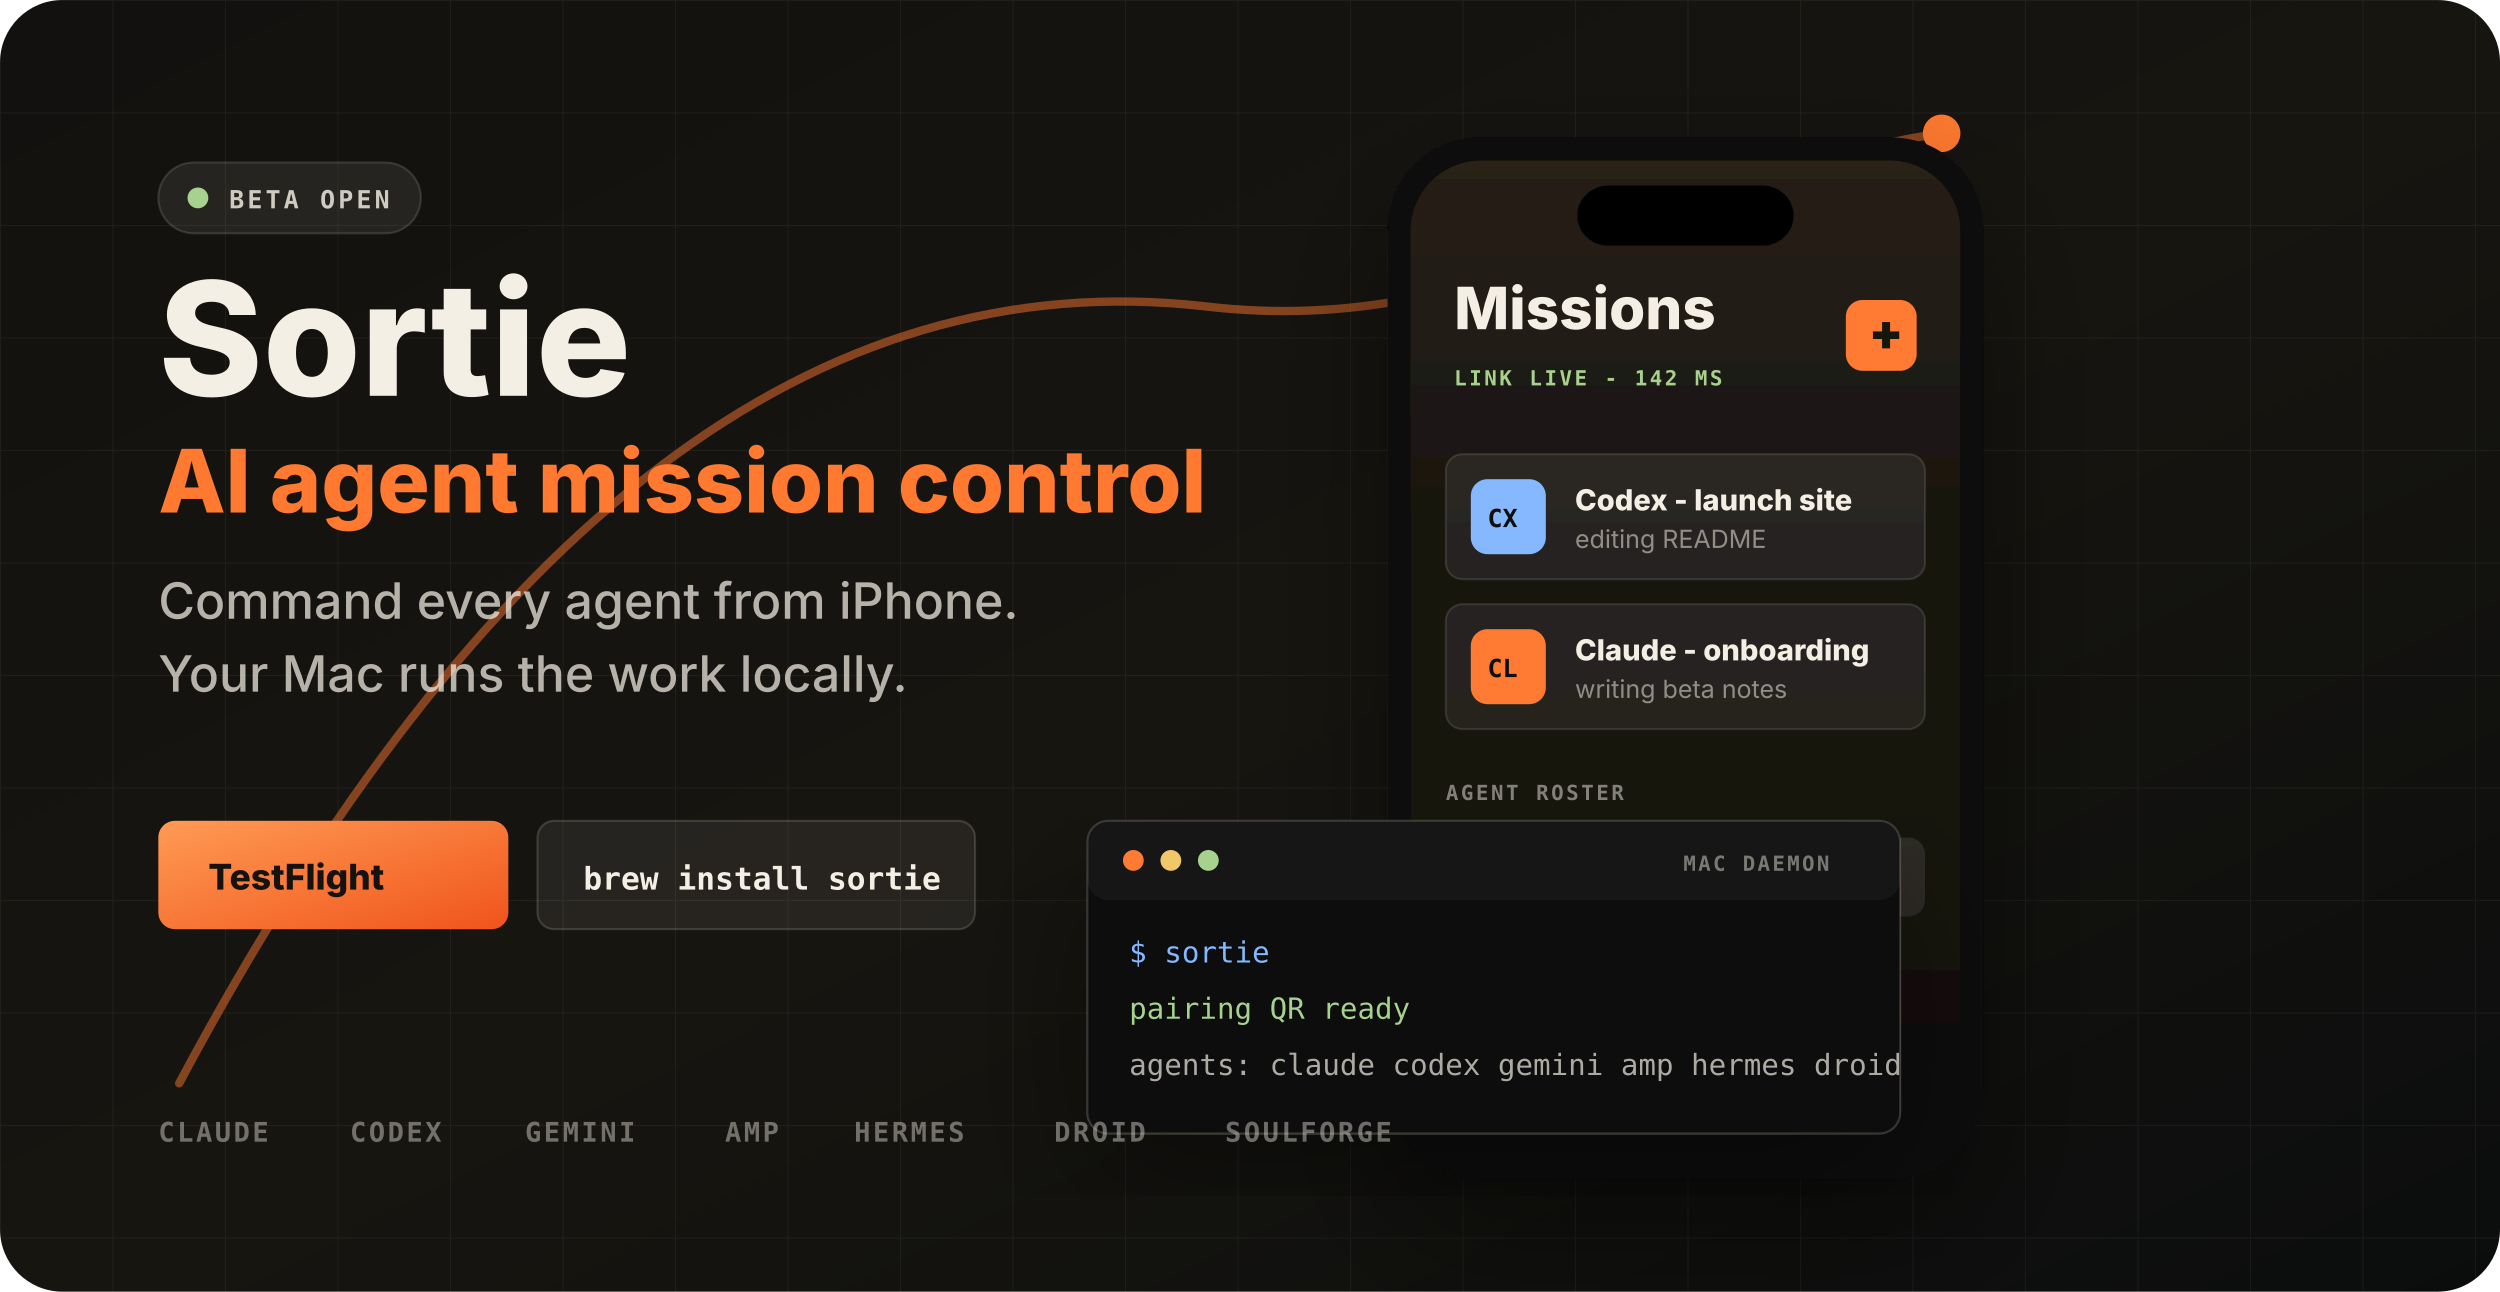
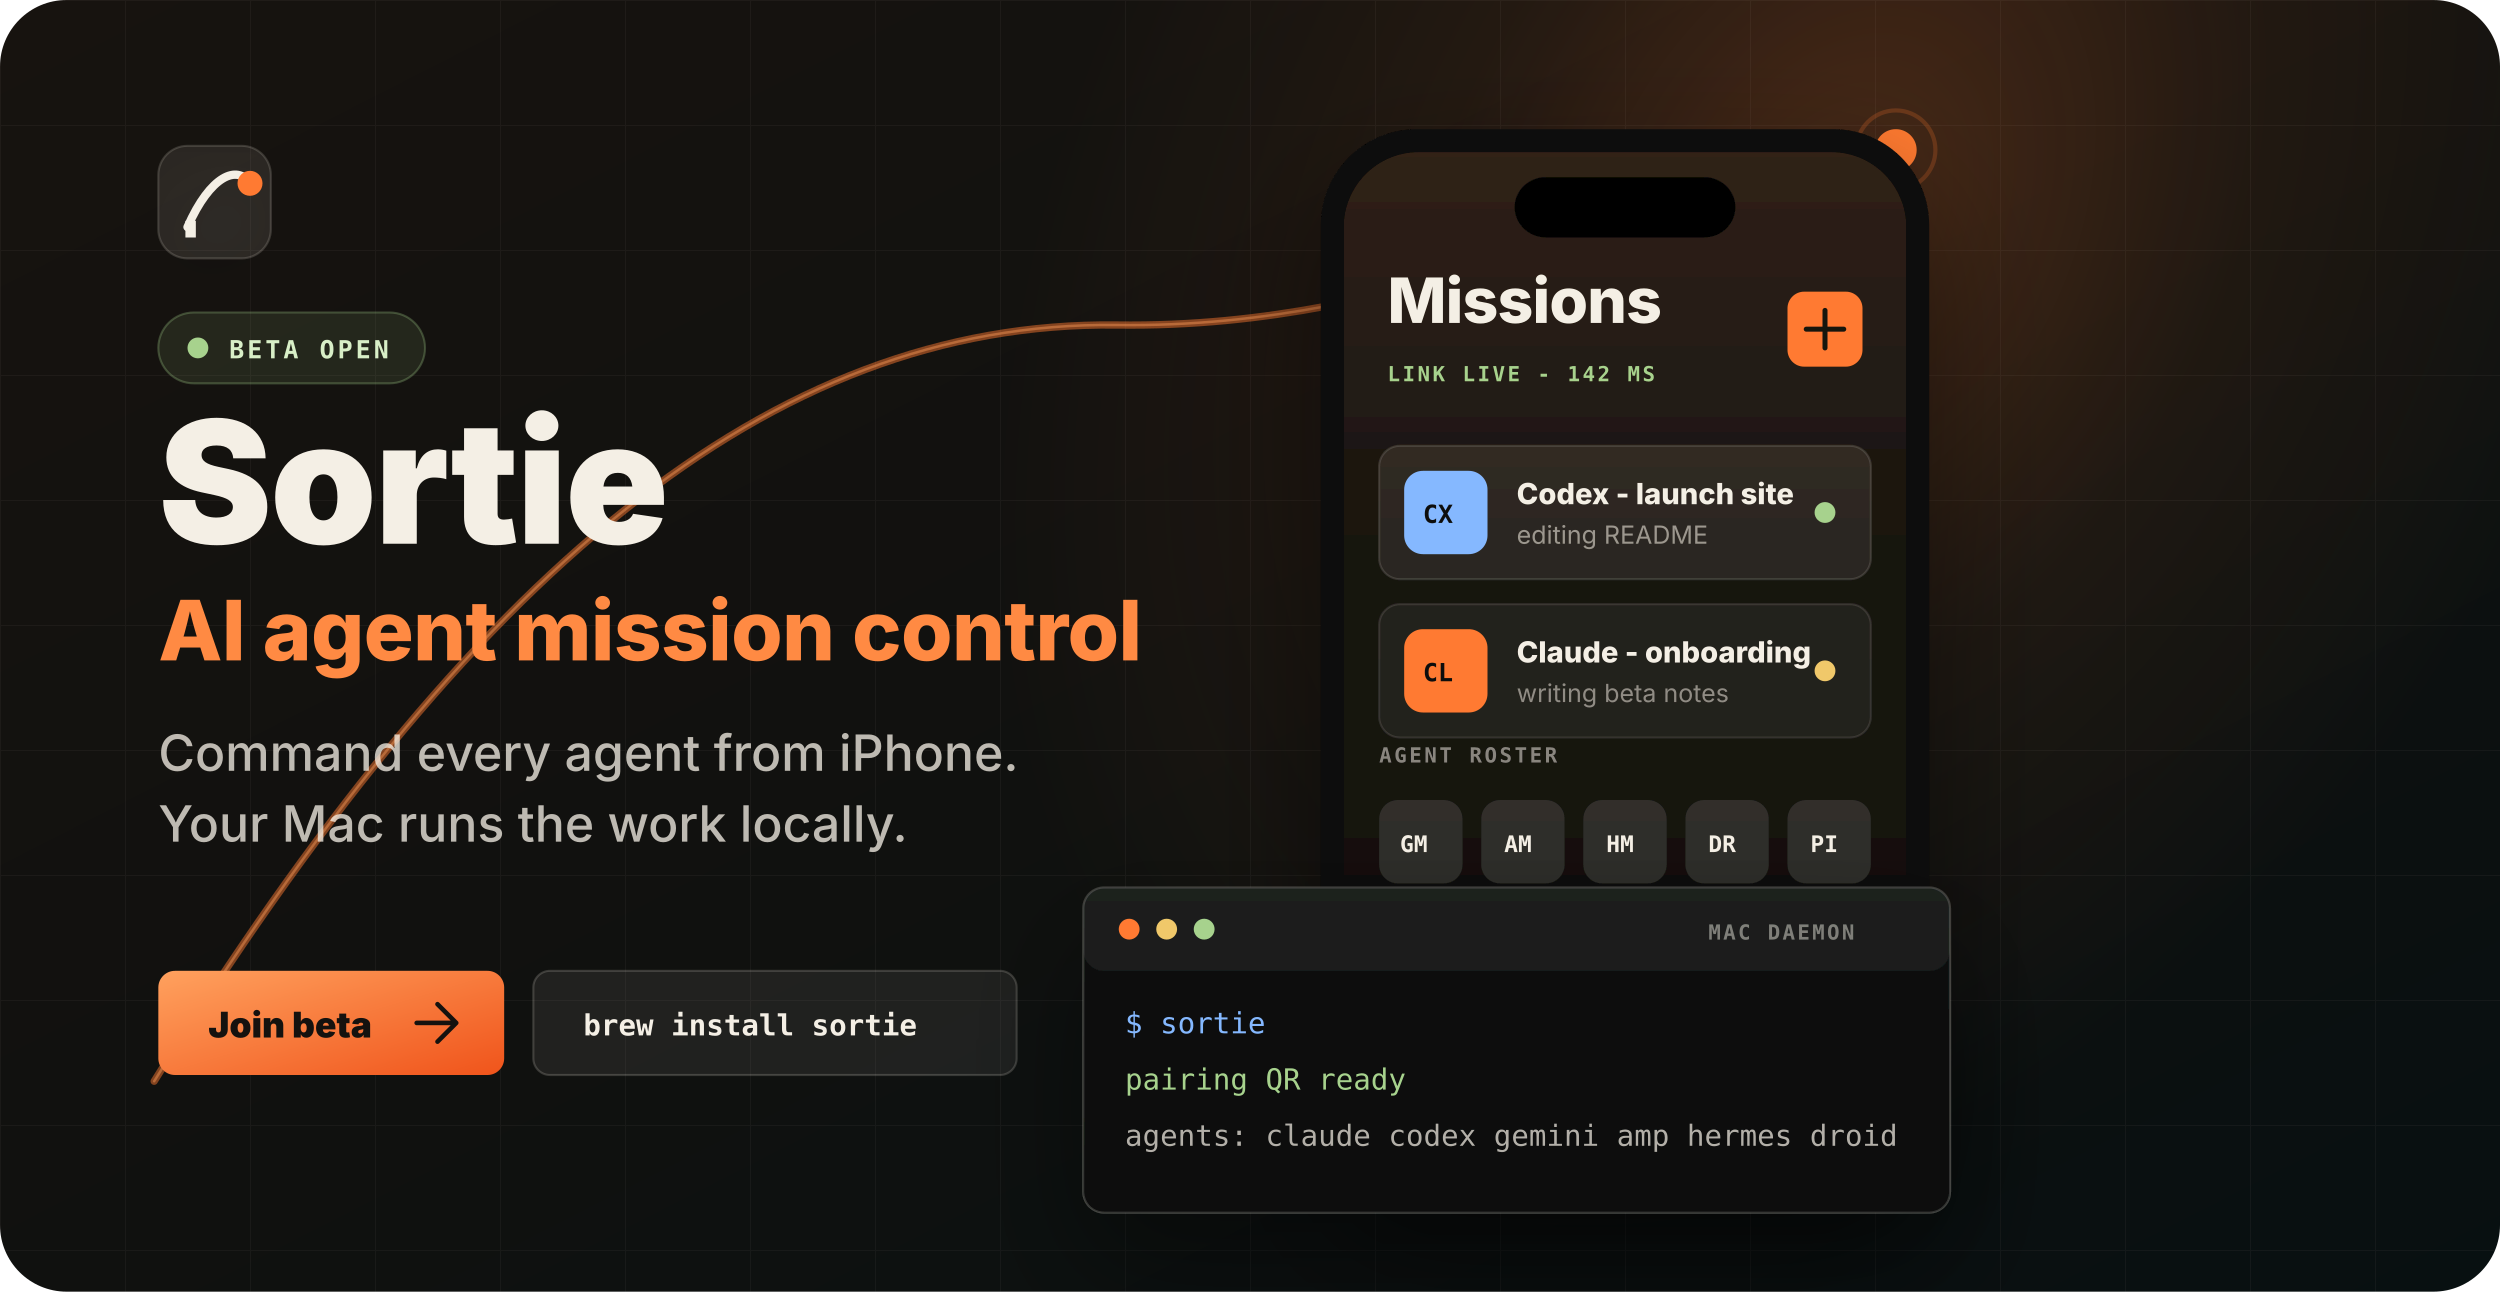
<svg xmlns="http://www.w3.org/2000/svg" width="1200" height="620" viewBox="0 0 1200 620" role="img" aria-labelledby="title desc">
  <defs>
    <linearGradient id="bg" x1="0" y1="0" x2="1" y2="1">
-       <stop offset="0" stop-color="#12110f" />
-       <stop offset="0.52" stop-color="#171510" />
-       <stop offset="1" stop-color="#0b0d0d" />
+       <stop offset="0" stop-color="#17130f" />
+       <stop offset="0.45" stop-color="#11110f" />
+       <stop offset="1" stop-color="#081011" />
    </linearGradient>
    <linearGradient id="orange" x1="0" y1="0" x2="1" y2="1">
-       <stop offset="0" stop-color="#ff9b54" />
+       <stop offset="0" stop-color="#ffa15e" />
      <stop offset="1" stop-color="#f0541b" />
    </linearGradient>
    <linearGradient id="screen" x1="0" y1="0" x2="0" y2="1">
-       <stop offset="0" stop-color="#292017" />
-       <stop offset="0.38" stop-color="#171510" />
-       <stop offset="1" stop-color="#10100e" />
+       <stop offset="0" stop-color="#302115" />
+       <stop offset="0.42" stop-color="#171510" />
+       <stop offset="1" stop-color="#0c0d0c" />
    </linearGradient>
-     <filter id="shadow" x="-20%" y="-20%" width="140%" height="140%">
-       <feDropShadow dx="0" dy="28" stdDeviation="34" flood-color="#000000" flood-opacity="0.38" />
+     <linearGradient id="terminal" x1="0" y1="0" x2="0" y2="1">
+       <stop offset="0" stop-color="#101414" />
+       <stop offset="1" stop-color="#070808" />
+     </linearGradient>
+     <radialGradient id="glow" cx="0" cy="0" r="1" gradientUnits="userSpaceOnUse" gradientTransform="translate(880 108) rotate(119) scale(520 360)">
+       <stop offset="0" stop-color="#ff7a30" stop-opacity="0.24" />
+       <stop offset="0.5" stop-color="#ff7a30" stop-opacity="0.07" />
+       <stop offset="1" stop-color="#ff7a30" stop-opacity="0" />
+     </radialGradient>
+     <filter id="shadow" x="-25%" y="-25%" width="150%" height="150%">
+       <feDropShadow dx="0" dy="26" stdDeviation="30" flood-color="#000000" flood-opacity="0.42" />
    </filter>
-     <pattern id="grid" width="54" height="54" patternUnits="userSpaceOnUse">
-       <path d="M 54 0 L 0 0 0 54" fill="none" stroke="#f4efe5" stroke-opacity="0.055" stroke-width="1" />
+     <filter id="soft-shadow" x="-20%" y="-20%" width="140%" height="140%">
+       <feDropShadow dx="0" dy="14" stdDeviation="18" flood-color="#000000" flood-opacity="0.26" />
+     </filter>
+     <pattern id="grid" width="60" height="60" patternUnits="userSpaceOnUse">
+       <path d="M 60 0 L 0 0 0 60" fill="none" stroke="#f4efe5" stroke-opacity="0.045" stroke-width="1" />
    </pattern>
  </defs>
-   <rect width="1200" height="620" rx="30" fill="url(#bg)" />
-   <rect width="1200" height="620" rx="30" fill="url(#grid)" />
-   <path d="M86 520 C230 250 392 126 578 147 C720 164 806 82 932 64" fill="none" stroke="#ff7a30" stroke-width="4" stroke-linecap="round" stroke-opacity="0.48" />
-   <circle cx="932" cy="64" r="9" fill="#ff7a30" />
-   <g transform="translate(76 78)">
-     <rect x="0" y="0" width="126" height="34" rx="17" fill="#f4efe5" fill-opacity="0.08" stroke="#f4efe5" stroke-opacity="0.14" />
+   <rect width="1200" height="620" rx="32" fill="url(#bg)" />
+   <rect width="1200" height="620" rx="32" fill="url(#glow)" />
+   <rect width="1200" height="620" rx="32" fill="url(#grid)" />
+   <path d="M74 519 C226 274 370 154 536 156 C680 158 784 94 910 72" fill="none" stroke="#ff7a30" stroke-width="3.5" stroke-linecap="round" stroke-opacity="0.48" />
+   <path d="M74 519 C226 274 370 154 536 156 C680 158 784 94 910 72" fill="none" stroke="#ffa15e" stroke-width="1.2" stroke-linecap="round" stroke-opacity="0.42" />
+   <circle cx="910" cy="72" r="10" fill="#ff7a30" />
+   <circle cx="910" cy="72" r="19" fill="none" stroke="#ff7a30" stroke-opacity="0.22" stroke-width="2" />
+   <g transform="translate(76 70)" filter="url(#soft-shadow)">
+     <rect width="54" height="54" rx="14" fill="#f4efe5" fill-opacity="0.09" stroke="#f4efe5" stroke-opacity="0.16" />
+     <path d="M14 39 C25 14 38 9 44 18" fill="none" stroke="#f4efe5" stroke-width="4" stroke-linecap="round" />
+     <rect x="13" y="36" width="5" height="8" fill="#f4efe5" />
+     <circle cx="44" cy="18" r="6" fill="#ff7a30" />
+   </g>
+   <g transform="translate(76 150)">
+     <rect x="0" y="0" width="128" height="34" rx="17" fill="#a7d28d" fill-opacity="0.11" stroke="#a7d28d" stroke-opacity="0.28" />
    <circle cx="19" cy="17" r="5" fill="#a7d28d" />
-     <text x="34" y="22" fill="#f4efe5" fill-opacity="0.82" font-family="ui-monospace, SFMono-Regular, Menlo, Consolas, monospace" font-size="12" font-weight="700" letter-spacing="1.5">BETA OPEN</text>
-     <text x="0" y="112" fill="#f4efe5" font-family="-apple-system, BlinkMacSystemFont, Segoe UI, sans-serif" font-size="76" font-weight="800" letter-spacing="0">Sortie</text>
-     <text x="0" y="168" fill="#ff7a30" font-family="-apple-system, BlinkMacSystemFont, Segoe UI, sans-serif" font-size="42" font-weight="760" letter-spacing="0">AI agent mission control</text>
-     <text x="0" y="219" fill="#f4efe5" fill-opacity="0.72" font-family="-apple-system, BlinkMacSystemFont, Segoe UI, sans-serif" font-size="24" font-weight="500">Command every agent from iPhone.</text>
-     <text x="0" y="254" fill="#f4efe5" fill-opacity="0.72" font-family="-apple-system, BlinkMacSystemFont, Segoe UI, sans-serif" font-size="24" font-weight="500">Your Mac runs the work locally.</text>
+     <text x="34" y="22" fill="#d8efc7" font-family="ui-monospace, SFMono-Regular, Menlo, Consolas, monospace" font-size="12" font-weight="800" letter-spacing="1.45">BETA OPEN</text>
+     <text x="0" y="111" fill="#f4efe5" font-family="-apple-system, BlinkMacSystemFont, Segoe UI, sans-serif" font-size="82" font-weight="850" letter-spacing="-1">Sortie</text>
+     <text x="0" y="167" fill="#ff8a43" font-family="-apple-system, BlinkMacSystemFont, Segoe UI, sans-serif" font-size="40" font-weight="780" letter-spacing="-0.3">AI agent mission control</text>
+     <text x="0" y="220" fill="#f4efe5" fill-opacity="0.76" font-family="-apple-system, BlinkMacSystemFont, Segoe UI, sans-serif" font-size="24" font-weight="500">Command every agent from iPhone.</text>
+     <text x="0" y="254" fill="#f4efe5" fill-opacity="0.76" font-family="-apple-system, BlinkMacSystemFont, Segoe UI, sans-serif" font-size="24" font-weight="500">Your Mac runs the work locally.</text>
    <g transform="translate(0 316)">
-       <rect width="168" height="52" rx="8" fill="url(#orange)" />
-       <text x="24" y="33" fill="#15120f" font-family="-apple-system, BlinkMacSystemFont, Segoe UI, sans-serif" font-size="17" font-weight="800">TestFlight</text>
-       <rect x="182" width="210" height="52" rx="8" fill="#f4efe5" fill-opacity="0.075" stroke="#f4efe5" stroke-opacity="0.16" />
-       <text x="204" y="33" fill="#f4efe5" font-family="ui-monospace, SFMono-Regular, Menlo, Consolas, monospace" font-size="15" font-weight="750">brew install sortie</text>
+       <rect width="166" height="50" rx="8" fill="url(#orange)" />
+       <text x="24" y="32" fill="#15120f" font-family="-apple-system, BlinkMacSystemFont, Segoe UI, sans-serif" font-size="17" font-weight="850">Join beta</text>
+       <path d="M124 25h17M134 16l9 9-9 9" fill="none" stroke="#15120f" stroke-width="2.2" stroke-linecap="round" stroke-linejoin="round" />
+       <rect x="180" width="232" height="50" rx="8" fill="#f4efe5" fill-opacity="0.075" stroke="#f4efe5" stroke-opacity="0.18" />
+       <text x="204" y="31" fill="#f4efe5" font-family="ui-monospace, SFMono-Regular, Menlo, Consolas, monospace" font-size="14" font-weight="760">brew install sortie</text>
    </g>
  </g>
-   <g transform="translate(666 66)" filter="url(#shadow)">
-     <rect x="0" y="0" width="286" height="500" rx="44" fill="#070707" />
-     <rect x="11" y="11" width="264" height="478" rx="34" fill="url(#screen)" />
-     <rect x="91" y="23" width="104" height="29" rx="15" fill="#050505" />
-     <text x="32" y="92" fill="#f4efe5" font-family="-apple-system, BlinkMacSystemFont, Segoe UI, sans-serif" font-size="28" font-weight="760">Missions</text>
-     <text x="32" y="119" fill="#a7d28d" font-family="ui-monospace, SFMono-Regular, Menlo, Consolas, monospace" font-size="10" font-weight="800" letter-spacing="1.2">LINK LIVE - 142 MS</text>
-     <rect x="220" y="78" width="34" height="34" rx="8" fill="#ff7a30" />
-     <text x="231" y="102" fill="#15120f" font-family="-apple-system, BlinkMacSystemFont, Segoe UI, sans-serif" font-size="24" font-weight="900">+</text>
+   <g transform="translate(634 62)" filter="url(#shadow)">
+     <rect x="0" y="0" width="292" height="510" rx="46" fill="#070707" />
+     <rect x="11" y="11" width="270" height="488" rx="36" fill="url(#screen)" />
+     <rect x="93" y="23" width="106" height="29" rx="15" fill="#050505" />
+     <text x="32" y="93" fill="#f4efe5" font-family="-apple-system, BlinkMacSystemFont, Segoe UI, sans-serif" font-size="30" font-weight="790" letter-spacing="-0.4">Missions</text>
+     <text x="32" y="121" fill="#a7d28d" font-family="ui-monospace, SFMono-Regular, Menlo, Consolas, monospace" font-size="10" font-weight="850" letter-spacing="1.18">LINK LIVE - 142 MS</text>
+     <rect x="224" y="78" width="36" height="36" rx="8" fill="#ff7a30" />
+     <path d="M242 87v18M233 96h18" stroke="#15120f" stroke-width="2.4" stroke-linecap="round" />
    <g transform="translate(28 152)">
-       <rect width="230" height="60" rx="8" fill="#f4efe5" fill-opacity="0.075" stroke="#f4efe5" stroke-opacity="0.12" />
-       <rect x="12" y="12" width="36" height="36" rx="8" fill="#85b8ff" />
-       <text x="20" y="35" fill="#11110f" font-family="ui-monospace, SFMono-Regular, Menlo, Consolas, monospace" font-size="12" font-weight="850">CX</text>
-       <text x="62" y="27" fill="#f4efe5" font-family="-apple-system, BlinkMacSystemFont, Segoe UI, sans-serif" font-size="14" font-weight="760">Codex - launch site</text>
-       <text x="62" y="45" fill="#f4efe5" fill-opacity="0.52" font-family="-apple-system, BlinkMacSystemFont, Segoe UI, sans-serif" font-size="12">editing README</text>
+       <rect width="236" height="64" rx="10" fill="#f4efe5" fill-opacity="0.082" stroke="#f4efe5" stroke-opacity="0.14" />
+       <rect x="12" y="12" width="40" height="40" rx="9" fill="#85b8ff" />
+       <text x="21" y="37" fill="#11110f" font-family="ui-monospace, SFMono-Regular, Menlo, Consolas, monospace" font-size="12" font-weight="900">CX</text>
+       <text x="66" y="28" fill="#f4efe5" font-family="-apple-system, BlinkMacSystemFont, Segoe UI, sans-serif" font-size="14" font-weight="780">Codex - launch site</text>
+       <text x="66" y="47" fill="#f4efe5" fill-opacity="0.56" font-family="-apple-system, BlinkMacSystemFont, Segoe UI, sans-serif" font-size="12">editing README</text>
+       <circle cx="214" cy="32" r="5" fill="#a7d28d" />
    </g>
-     <g transform="translate(28 224)">
-       <rect width="230" height="60" rx="8" fill="#f4efe5" fill-opacity="0.075" stroke="#f4efe5" stroke-opacity="0.12" />
-       <rect x="12" y="12" width="36" height="36" rx="8" fill="#ff7a30" />
-       <text x="20" y="35" fill="#11110f" font-family="ui-monospace, SFMono-Regular, Menlo, Consolas, monospace" font-size="12" font-weight="850">CL</text>
-       <text x="62" y="27" fill="#f4efe5" font-family="-apple-system, BlinkMacSystemFont, Segoe UI, sans-serif" font-size="14" font-weight="760">Claude - onboarding</text>
-       <text x="62" y="45" fill="#f4efe5" fill-opacity="0.52" font-family="-apple-system, BlinkMacSystemFont, Segoe UI, sans-serif" font-size="12">writing beta notes</text>
+     <g transform="translate(28 228)">
+       <rect width="236" height="64" rx="10" fill="#f4efe5" fill-opacity="0.064" stroke="#f4efe5" stroke-opacity="0.12" />
+       <rect x="12" y="12" width="40" height="40" rx="9" fill="#ff7a30" />
+       <text x="21" y="37" fill="#11110f" font-family="ui-monospace, SFMono-Regular, Menlo, Consolas, monospace" font-size="12" font-weight="900">CL</text>
+       <text x="66" y="28" fill="#f4efe5" font-family="-apple-system, BlinkMacSystemFont, Segoe UI, sans-serif" font-size="14" font-weight="780">Claude - onboarding</text>
+       <text x="66" y="47" fill="#f4efe5" fill-opacity="0.52" font-family="-apple-system, BlinkMacSystemFont, Segoe UI, sans-serif" font-size="12">writing beta notes</text>
+       <circle cx="214" cy="32" r="5" fill="#f0c86a" />
    </g>
-     <g transform="translate(28 318)">
-       <text x="0" y="0" fill="#f4efe5" fill-opacity="0.5" font-family="ui-monospace, SFMono-Regular, Menlo, Consolas, monospace" font-size="10" font-weight="800" letter-spacing="1.2">AGENT ROSTER</text>
-       <g transform="translate(0 18)" font-family="ui-monospace, SFMono-Regular, Menlo, Consolas, monospace" font-size="11" font-weight="850">
-         <rect x="0" y="0" width="38" height="38" rx="8" fill="#f4efe5" fill-opacity="0.12" />
-         <text x="10" y="24" fill="#f4efe5">GM</text>
-         <rect x="48" y="0" width="38" height="38" rx="8" fill="#f4efe5" fill-opacity="0.12" />
-         <text x="58" y="24" fill="#f4efe5">AM</text>
-         <rect x="96" y="0" width="38" height="38" rx="8" fill="#f4efe5" fill-opacity="0.12" />
-         <text x="106" y="24" fill="#f4efe5">HM</text>
-         <rect x="144" y="0" width="38" height="38" rx="8" fill="#f4efe5" fill-opacity="0.12" />
-         <text x="155" y="24" fill="#f4efe5">DR</text>
-         <rect x="192" y="0" width="38" height="38" rx="8" fill="#f4efe5" fill-opacity="0.12" />
-         <text x="203" y="24" fill="#f4efe5">PI</text>
+     <g transform="translate(28 304)">
+       <text x="0" y="0" fill="#f4efe5" fill-opacity="0.52" font-family="ui-monospace, SFMono-Regular, Menlo, Consolas, monospace" font-size="10" font-weight="850" letter-spacing="1.2">AGENT ROSTER</text>
+       <g transform="translate(0 18)" font-family="ui-monospace, SFMono-Regular, Menlo, Consolas, monospace" font-size="11" font-weight="900">
+         <rect x="0" y="0" width="40" height="40" rx="9" fill="#f4efe5" fill-opacity="0.13" />
+         <text x="10" y="25" fill="#f4efe5">GM</text>
+         <rect x="49" y="0" width="40" height="40" rx="9" fill="#f4efe5" fill-opacity="0.13" />
+         <text x="60" y="25" fill="#f4efe5">AM</text>
+         <rect x="98" y="0" width="40" height="40" rx="9" fill="#f4efe5" fill-opacity="0.13" />
+         <text x="109" y="25" fill="#f4efe5">HM</text>
+         <rect x="147" y="0" width="40" height="40" rx="9" fill="#f4efe5" fill-opacity="0.13" />
+         <text x="158" y="25" fill="#f4efe5">DR</text>
+         <rect x="196" y="0" width="40" height="40" rx="9" fill="#f4efe5" fill-opacity="0.13" />
+         <text x="207" y="25" fill="#f4efe5">PI</text>
      </g>
    </g>
  </g>
-   <g transform="translate(522 394)" filter="url(#shadow)">
-     <rect width="390" height="150" rx="10" fill="#090b0b" stroke="#f4efe5" stroke-opacity="0.16" />
-     <rect width="390" height="38" rx="10" fill="#f4efe5" fill-opacity="0.055" />
-     <circle cx="22" cy="19" r="5" fill="#ff7a30" />
-     <circle cx="40" cy="19" r="5" fill="#f0c86a" />
-     <circle cx="58" cy="19" r="5" fill="#a7d28d" />
-     <text x="286" y="24" fill="#f4efe5" fill-opacity="0.45" font-family="ui-monospace, SFMono-Regular, Menlo, Consolas, monospace" font-size="10" font-weight="800" letter-spacing="1.1">MAC DAEMON</text>
-     <text x="20" y="68" fill="#85b8ff" font-family="ui-monospace, SFMono-Regular, Menlo, Consolas, monospace" font-size="14">$ sortie</text>
-     <text x="20" y="95" fill="#a7d28d" font-family="ui-monospace, SFMono-Regular, Menlo, Consolas, monospace" font-size="14">pairing QR ready</text>
-     <text x="20" y="122" fill="#f4efe5" fill-opacity="0.7" font-family="ui-monospace, SFMono-Regular, Menlo, Consolas, monospace" font-size="14">agents: claude codex gemini amp hermes droid</text>
-   </g>
-   <g transform="translate(76 548)" font-family="ui-monospace, SFMono-Regular, Menlo, Consolas, monospace" font-size="13" font-weight="800" letter-spacing="1.2">
-     <text x="0" y="0" fill="#f4efe5" fill-opacity="0.42">CLAUDE</text>
-     <text x="92" y="0" fill="#f4efe5" fill-opacity="0.42">CODEX</text>
-     <text x="176" y="0" fill="#f4efe5" fill-opacity="0.42">GEMINI</text>
-     <text x="272" y="0" fill="#f4efe5" fill-opacity="0.42">AMP</text>
-     <text x="334" y="0" fill="#f4efe5" fill-opacity="0.42">HERMES</text>
-     <text x="430" y="0" fill="#f4efe5" fill-opacity="0.42">DROID</text>
-     <text x="512" y="0" fill="#f4efe5" fill-opacity="0.42">SOULFORGE</text>
+   <g transform="translate(520 426)" filter="url(#shadow)">
+     <rect width="416" height="156" rx="10" fill="url(#terminal)" stroke="#f4efe5" stroke-opacity="0.18" />
+     <rect width="416" height="40" rx="10" fill="#f4efe5" fill-opacity="0.055" />
+     <circle cx="22" cy="20" r="5" fill="#ff7a30" />
+     <circle cx="40" cy="20" r="5" fill="#f0c86a" />
+     <circle cx="58" cy="20" r="5" fill="#a7d28d" />
+     <text x="300" y="25" fill="#f4efe5" fill-opacity="0.46" font-family="ui-monospace, SFMono-Regular, Menlo, Consolas, monospace" font-size="10" font-weight="850" letter-spacing="1.1">MAC DAEMON</text>
+     <text x="20" y="70" fill="#85b8ff" font-family="ui-monospace, SFMono-Regular, Menlo, Consolas, monospace" font-size="14">$ sortie</text>
+     <text x="20" y="97" fill="#a7d28d" font-family="ui-monospace, SFMono-Regular, Menlo, Consolas, monospace" font-size="14">pairing QR ready</text>
+     <text x="20" y="124" fill="#f4efe5" fill-opacity="0.72" font-family="ui-monospace, SFMono-Regular, Menlo, Consolas, monospace" font-size="14">agents: claude codex gemini amp hermes droid</text>
  </g>
</svg>
